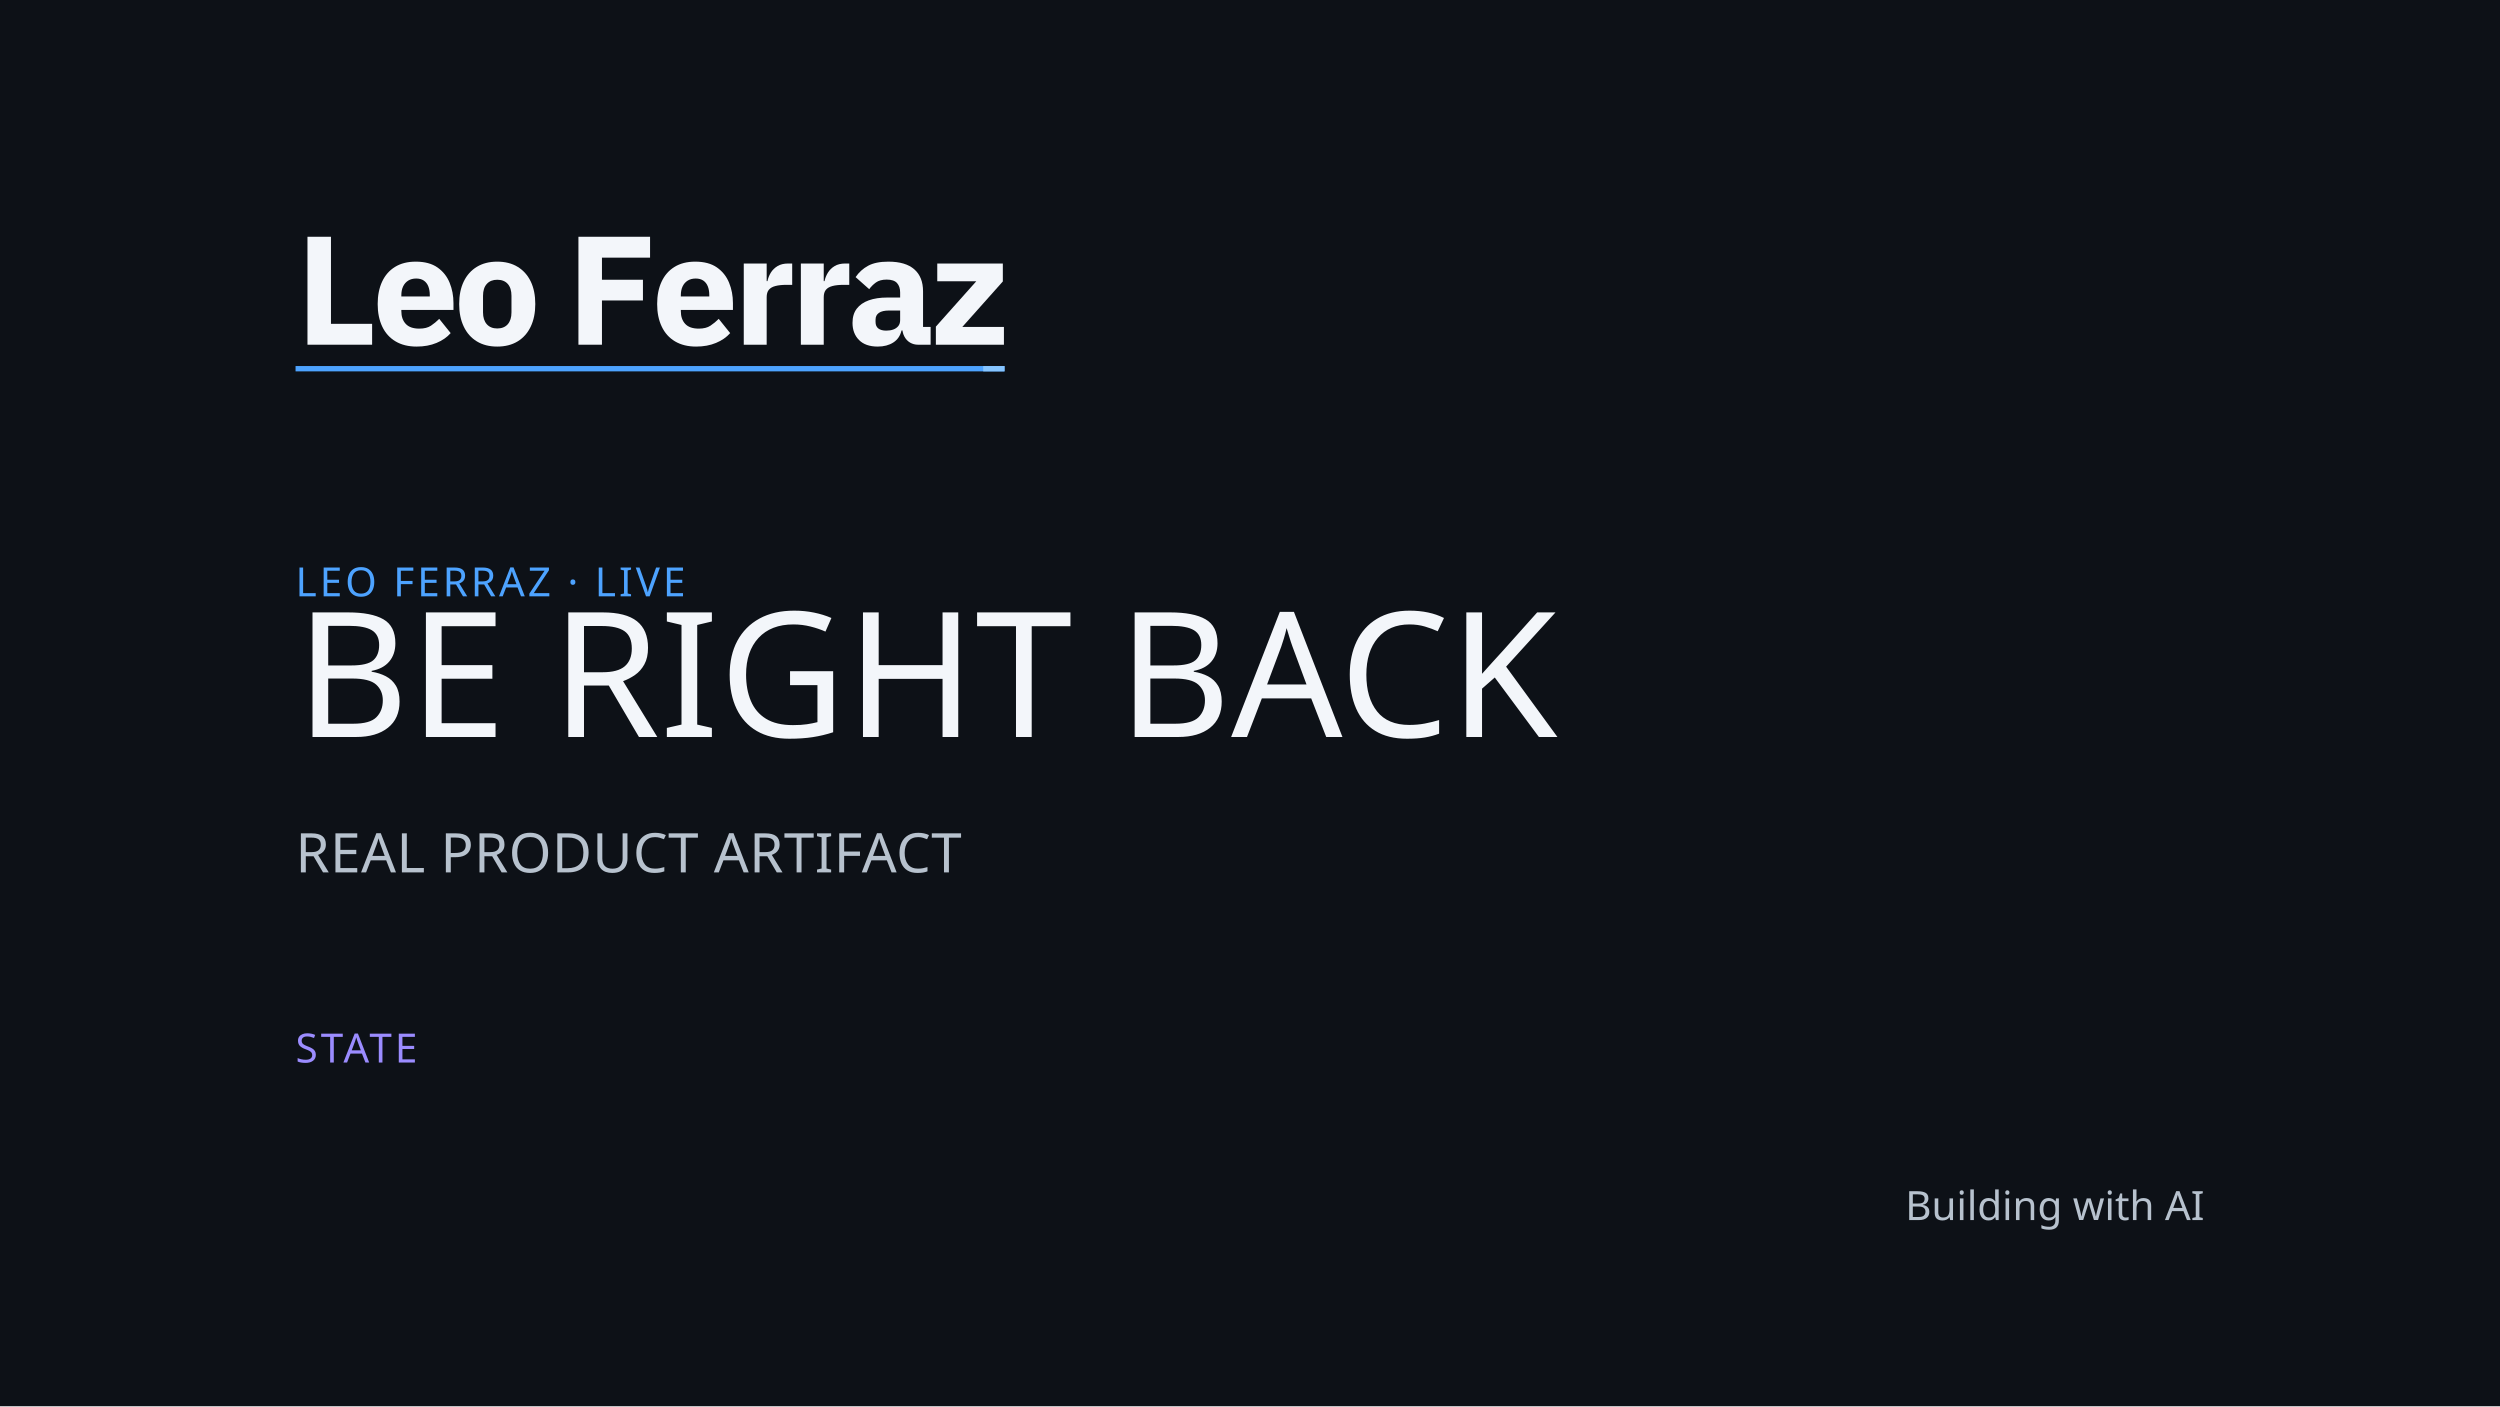
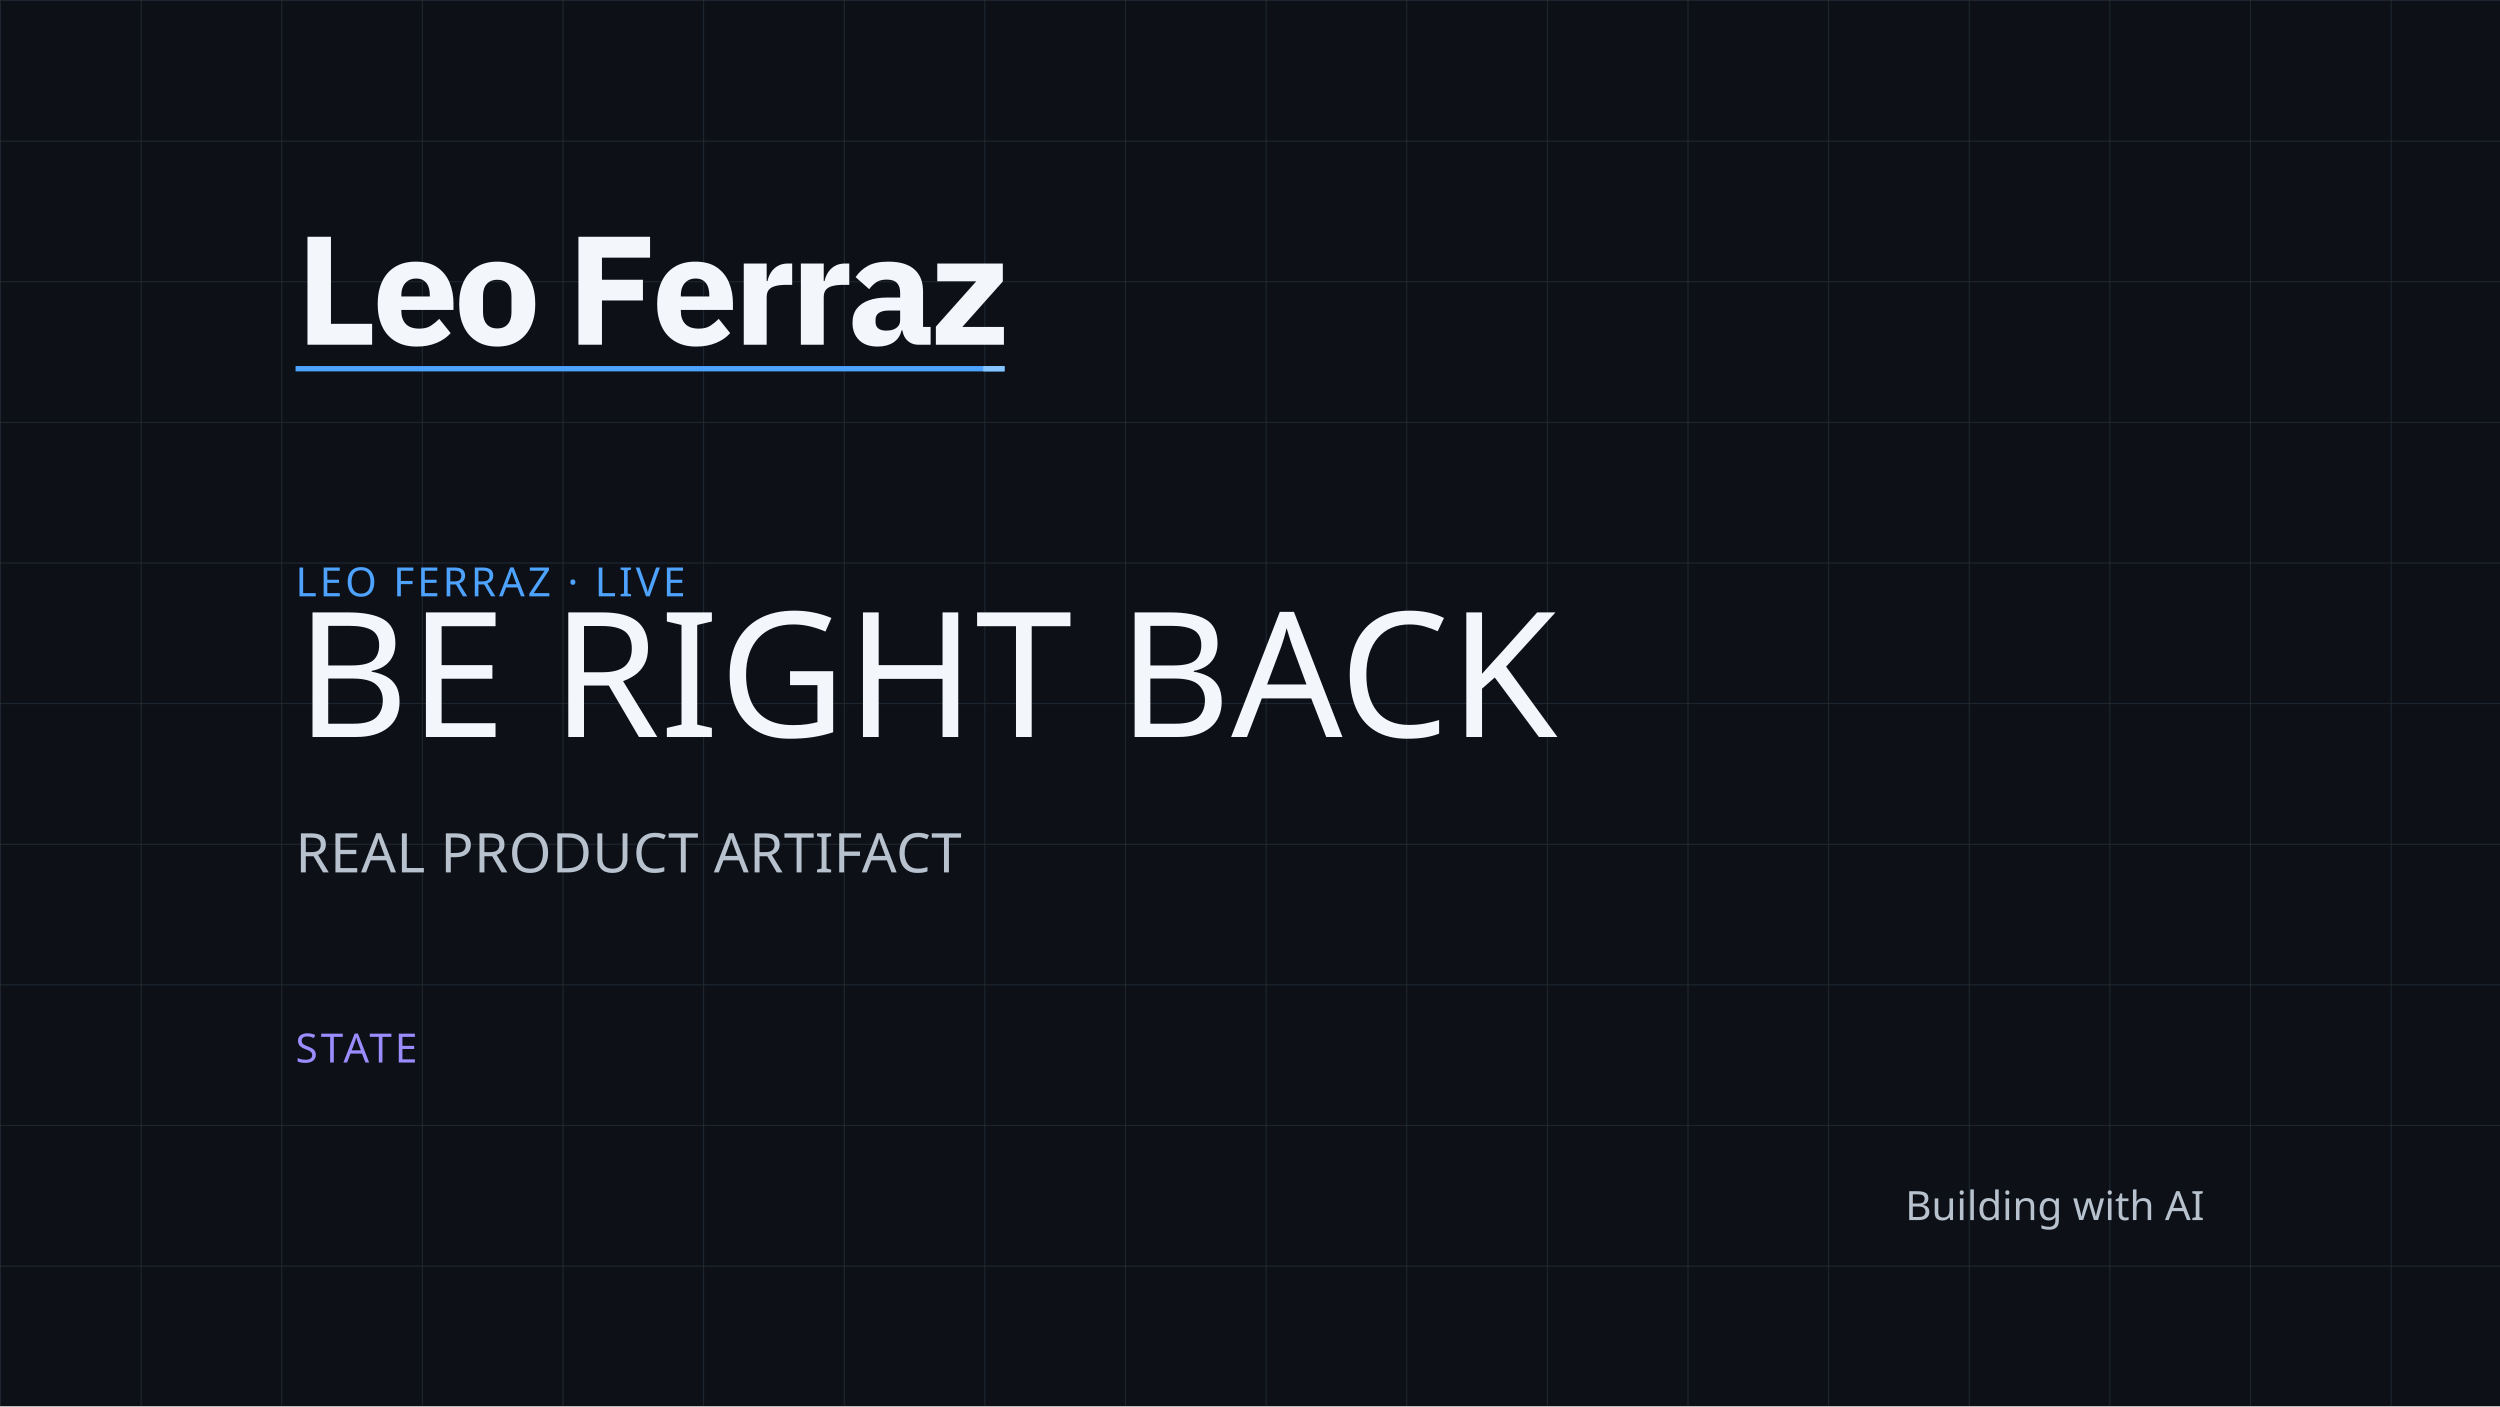
<svg xmlns="http://www.w3.org/2000/svg" viewBox="0 0 1920 1080" width="1920" height="1080" role="img" aria-labelledby="title">
  <rect width="1920" height="1080" fill="#0D1117" />
+   <defs>
+     <pattern id="construction-grid-1920x1080" width="108" height="108" patternUnits="userSpaceOnUse">
+       <path d="M 108 0 L 0 0 0 108" fill="none" stroke="#405064" stroke-opacity="0.5" stroke-width="1" />
+     </pattern>
+   </defs>
+   <rect width="1920" height="1080" fill="url(#construction-grid-1920x1080)" />
  <g data-signature-variant="wordmark-only" transform="translate(161.448 77.448) scale(2.048)">
    <path d="M60.71 91.45L36.47 91.45L36.47 50.97L45.28 50.97L45.28 83.62L60.71 83.62Z" fill="#F3F6FA" />
    <path d="M77.41 92.15Q72.77 92.15 69.5 90.2Q66.22 88.26 64.51 84.66Q62.8 81.07 62.8 76.2Q62.8 71.38 64.45 67.82Q66.1 64.25 69.29 62.28Q72.48 60.3 77.07 60.3Q82.11 60.3 85.22 62.48Q88.32 64.65 89.77 68.19Q91.22 71.73 91.22 75.85L91.22 78.4L71.67 78.4L71.67 78.86Q71.67 81.88 73.33 83.65Q74.98 85.42 78.4 85.42Q81.13 85.42 82.78 84.32Q84.43 83.21 85.88 81.76L90.17 87.1Q88.14 89.42 84.87 90.78Q81.59 92.15 77.41 92.15ZM77.24 66.63Q75.5 66.63 74.25 67.41Q73.01 68.19 72.34 69.58Q71.67 70.98 71.67 72.89L71.67 73.35L82.34 73.35L82.34 72.83Q82.34 70.98 81.79 69.58Q81.24 68.19 80.11 67.41Q78.98 66.63 77.24 66.63Z" fill="#F3F6FA" />
    <path d="M107.63 92.15Q103.17 92.15 99.98 90.2Q96.79 88.26 95.08 84.66Q93.36 81.07 93.36 76.2Q93.36 71.27 95.08 67.73Q96.79 64.19 99.98 62.25Q103.17 60.3 107.63 60.3Q112.1 60.3 115.29 62.25Q118.48 64.19 120.19 67.73Q121.9 71.27 121.9 76.2Q121.9 81.07 120.19 84.66Q118.48 88.26 115.29 90.2Q112.1 92.15 107.63 92.15ZM107.63 85.36Q110.18 85.36 111.58 83.77Q112.97 82.17 112.97 79.33L112.97 73.12Q112.97 70.22 111.58 68.66Q110.18 67.09 107.63 67.09Q105.14 67.09 103.72 68.66Q102.3 70.22 102.3 73.12L102.3 79.33Q102.3 82.17 103.72 83.77Q105.14 85.36 107.63 85.36Z" fill="#F3F6FA" />
    <path d="M146.9 91.45L138.08 91.45L138.08 50.97L164.94 50.97L164.94 58.8L146.9 58.8L146.9 67.09L162.27 67.09L162.27 74.86L146.9 74.86Z" fill="#F3F6FA" />
    <path d="M182.22 92.15Q177.58 92.15 174.3 90.2Q171.03 88.26 169.32 84.66Q167.6 81.07 167.6 76.2Q167.6 71.38 169.26 67.82Q170.91 64.25 174.1 62.28Q177.29 60.3 181.87 60.3Q186.92 60.3 190.02 62.48Q193.12 64.65 194.57 68.19Q196.02 71.73 196.02 75.85L196.02 78.4L176.48 78.4L176.48 78.86Q176.48 81.88 178.13 83.65Q179.78 85.42 183.21 85.42Q185.93 85.42 187.58 84.32Q189.24 83.21 190.69 81.76L194.98 87.1Q192.95 89.42 189.67 90.78Q186.4 92.15 182.22 92.15ZM182.05 66.63Q180.31 66.63 179.06 67.41Q177.81 68.19 177.15 69.58Q176.48 70.98 176.48 72.89L176.48 73.35L187.15 73.35L187.15 72.83Q187.15 70.98 186.6 69.58Q186.05 68.19 184.92 67.41Q183.79 66.63 182.05 66.63Z" fill="#F3F6FA" />
    <path d="M208.67 91.45L200.08 91.45L200.08 61L208.67 61L208.67 67.61L208.96 67.61Q209.31 65.93 210.23 64.42Q211.16 62.91 212.76 61.96Q214.35 61 216.73 61L218.24 61L218.24 69L216.09 69Q213.6 69 211.95 69.44Q210.29 69.87 209.48 70.86Q208.67 71.85 208.67 73.64Z" fill="#F3F6FA" />
    <path d="M230.07 91.45L221.49 91.45L221.49 61L230.07 61L230.07 67.61L230.36 67.61Q230.71 65.93 231.64 64.42Q232.56 62.91 234.16 61.96Q235.75 61 238.13 61L239.64 61L239.64 69L237.49 69Q235 69 233.35 69.44Q231.69 69.87 230.88 70.86Q230.07 71.85 230.07 73.64Z" fill="#F3F6FA" />
    <path d="M270.15 91.45L265.39 91.45Q263.83 91.45 262.46 90.67Q261.1 89.88 260.29 88.35Q259.48 86.81 259.48 84.66L259.48 83.91L261.33 86.11L259.24 86.11Q258.55 89.07 256.17 90.61Q253.79 92.15 250.31 92.15Q245.73 92.15 243.29 89.68Q240.86 87.22 240.86 83.27Q240.86 80.02 242.45 77.94Q244.05 75.85 246.98 74.8Q249.91 73.76 253.91 73.76L258.72 73.76L258.72 71.85Q258.72 69.64 257.56 68.34Q256.4 67.03 253.68 67.03Q251.12 67.03 249.62 68.13Q248.11 69.24 247.12 70.63L242.02 66.1Q243.87 63.38 246.72 61.84Q249.56 60.3 254.31 60.3Q260.75 60.3 264.03 63.18Q267.31 66.05 267.31 71.44L267.31 84.78L270.15 84.78ZM258.72 78.63L254.55 78.63Q252.05 78.63 250.78 79.5Q249.5 80.37 249.5 82.05L249.5 82.92Q249.5 84.55 250.54 85.36Q251.59 86.17 253.5 86.17Q254.95 86.17 256.11 85.77Q257.27 85.36 258 84.49Q258.72 83.62 258.72 82.23Z" fill="#F3F6FA" />
    <path d="M297.64 91.45L272.12 91.45L272.12 84.66L287.26 67.67L272.64 67.67L272.64 61L297.23 61L297.23 67.73L282.04 84.78L297.64 84.78Z" fill="#F3F6FA" />
    <rect data-accent="underline-line" x="32" y="99.45" width="265.872" height="2" fill="#4DA3FF" />
    <rect data-accent="underline-terminal" x="289.872" y="99.45" width="8" height="2" fill="#86C5FF" />
  </g>
  <text x="227" y="458" fill="#4DA3FF" font-family="IBM Plex Mono" font-size="31px" font-weight="500" text-anchor="start" letter-spacing="0.075em">LEO FERRAZ · LIVE</text>
  <text x="227" y="566" fill="#F3F6FA" font-family="IBM Plex Sans" font-size="134px" font-weight="500" text-anchor="start" letter-spacing="0em">BE RIGHT BACK</text>
  <text x="227" y="670" fill="#B7C2CE" font-family="IBM Plex Mono" font-size="42px" font-weight="500" text-anchor="start" letter-spacing="0.01em">REAL PRODUCT ARTIFACT</text>
  <text x="227" y="816" fill="#9B8CFF" font-family="IBM Plex Mono" font-size="31px" font-weight="500" text-anchor="start" letter-spacing="0.075em">STATE</text>
  <text x="1693" y="937" fill="#B7C2CE" font-family="IBM Plex Mono" font-size="31px" font-weight="500" text-anchor="end" letter-spacing="0em">Building with AI</text>
</svg>
